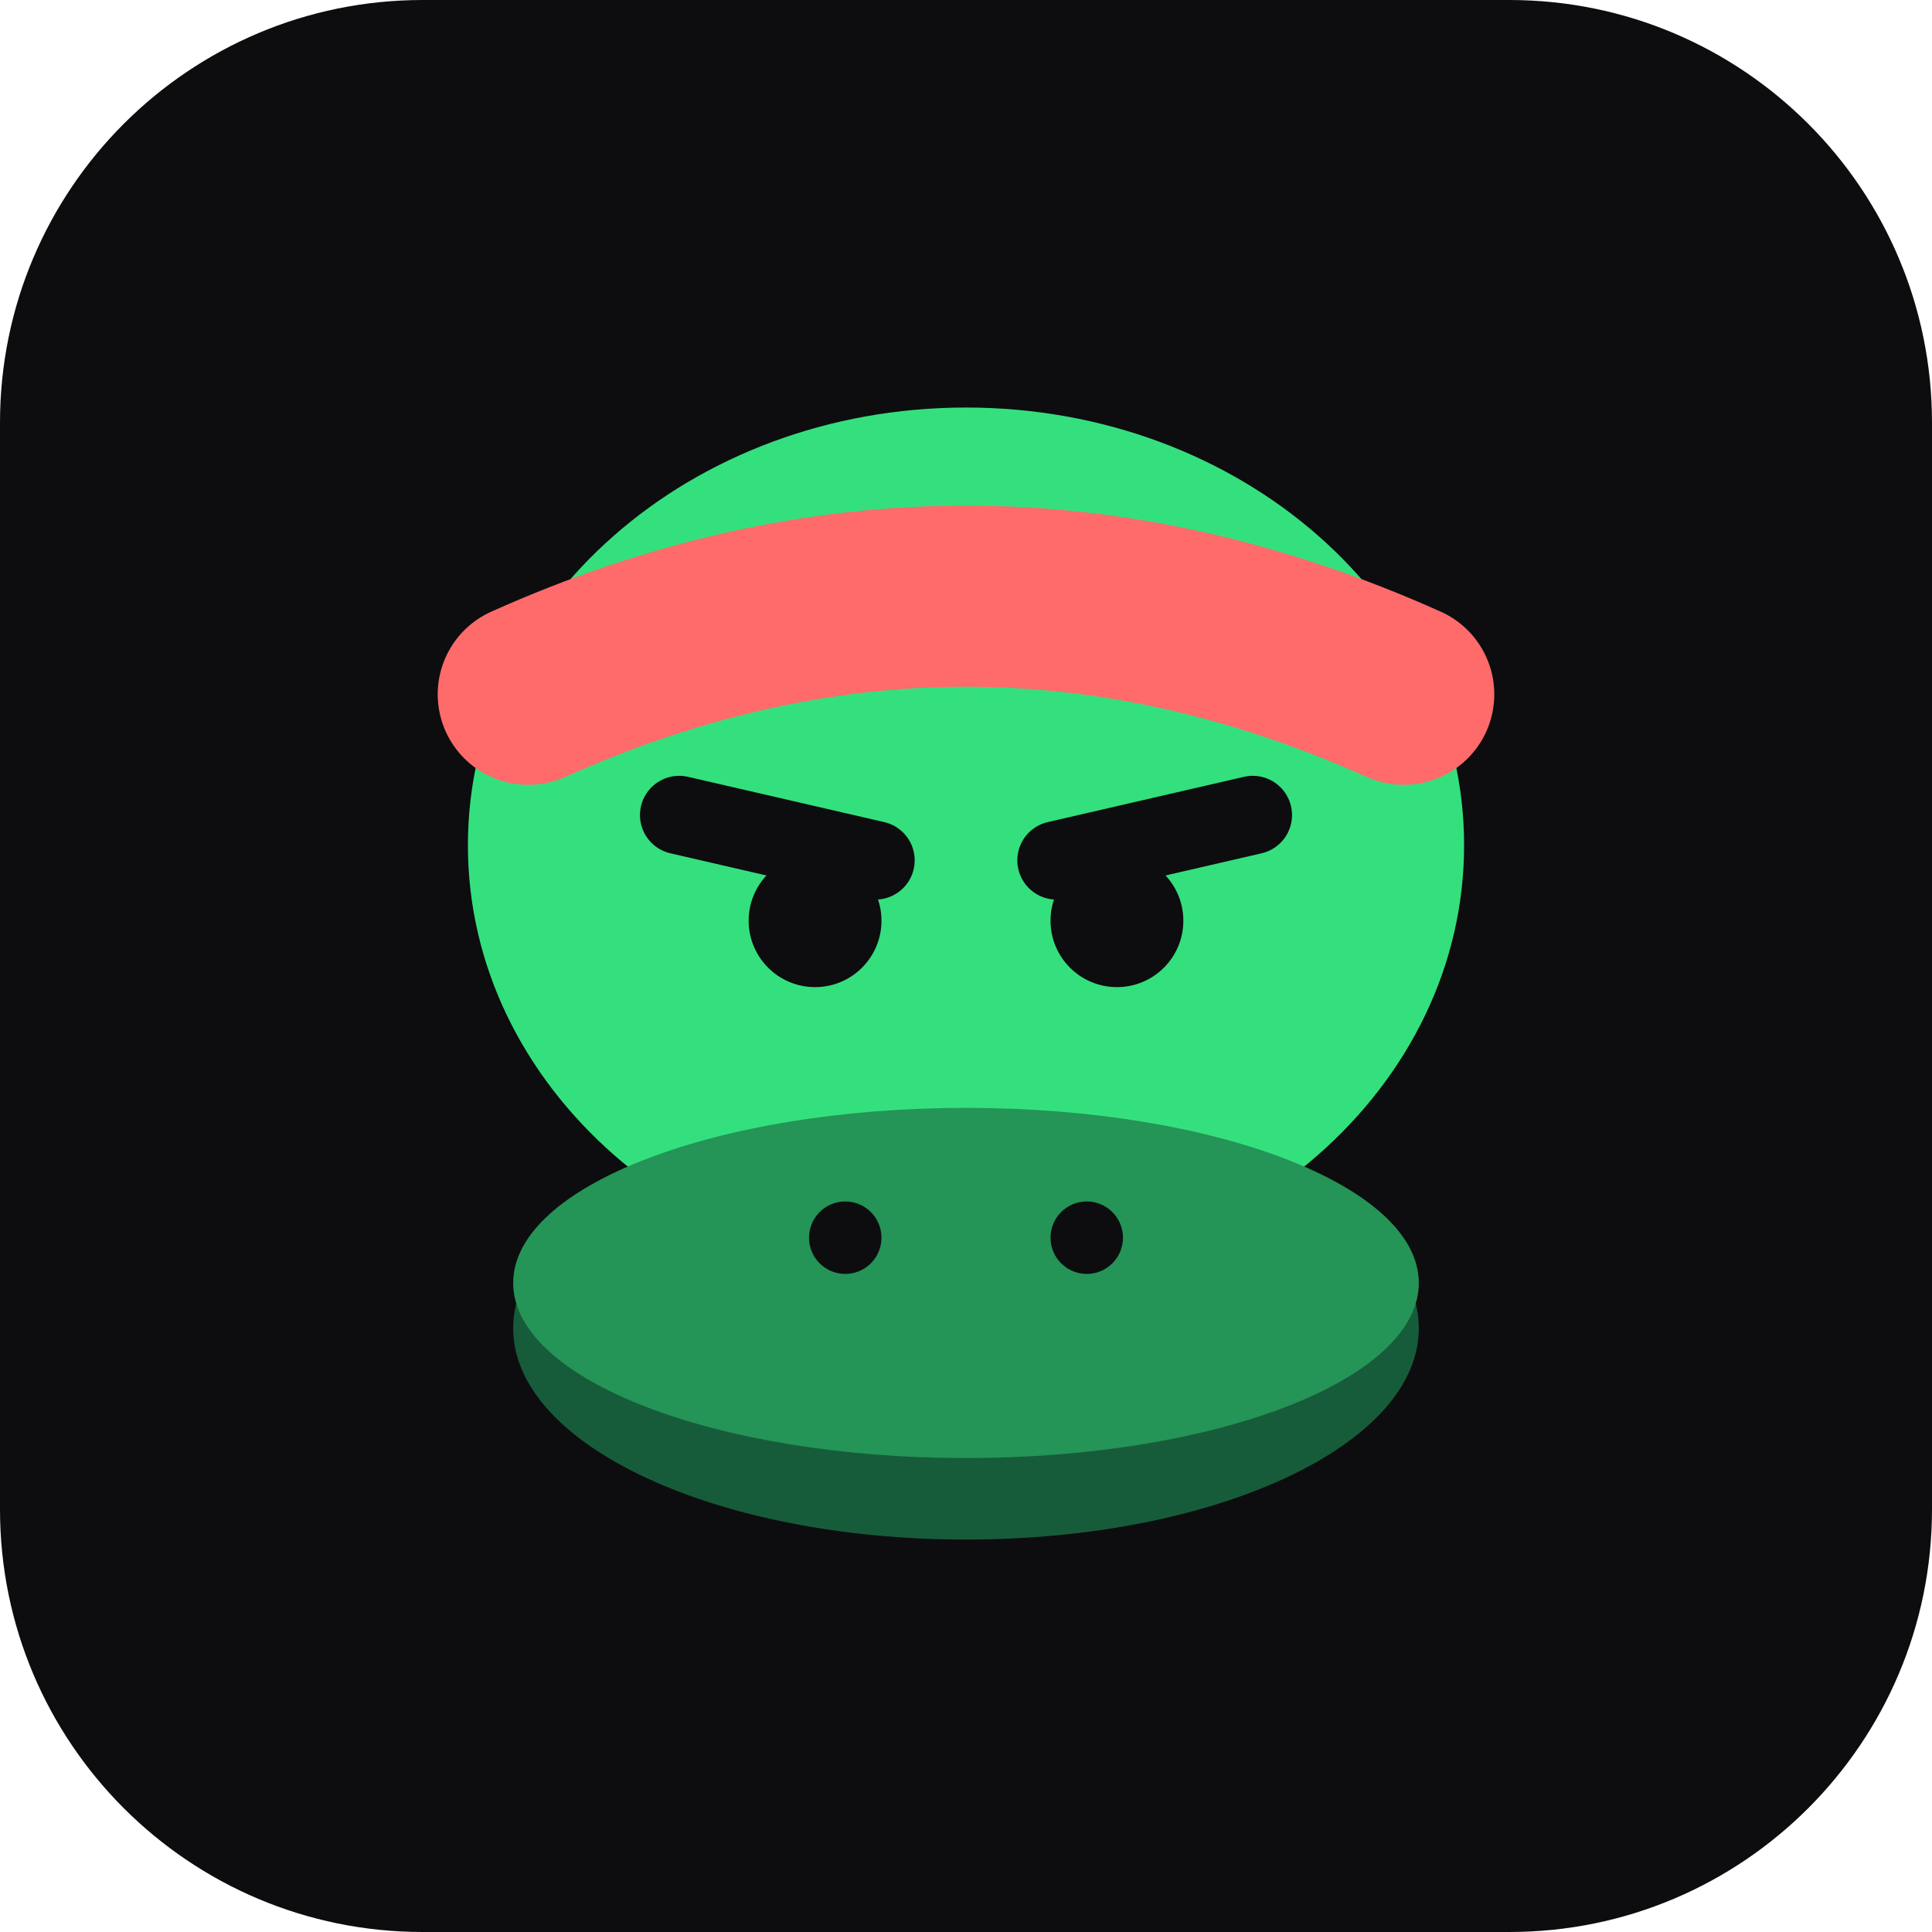
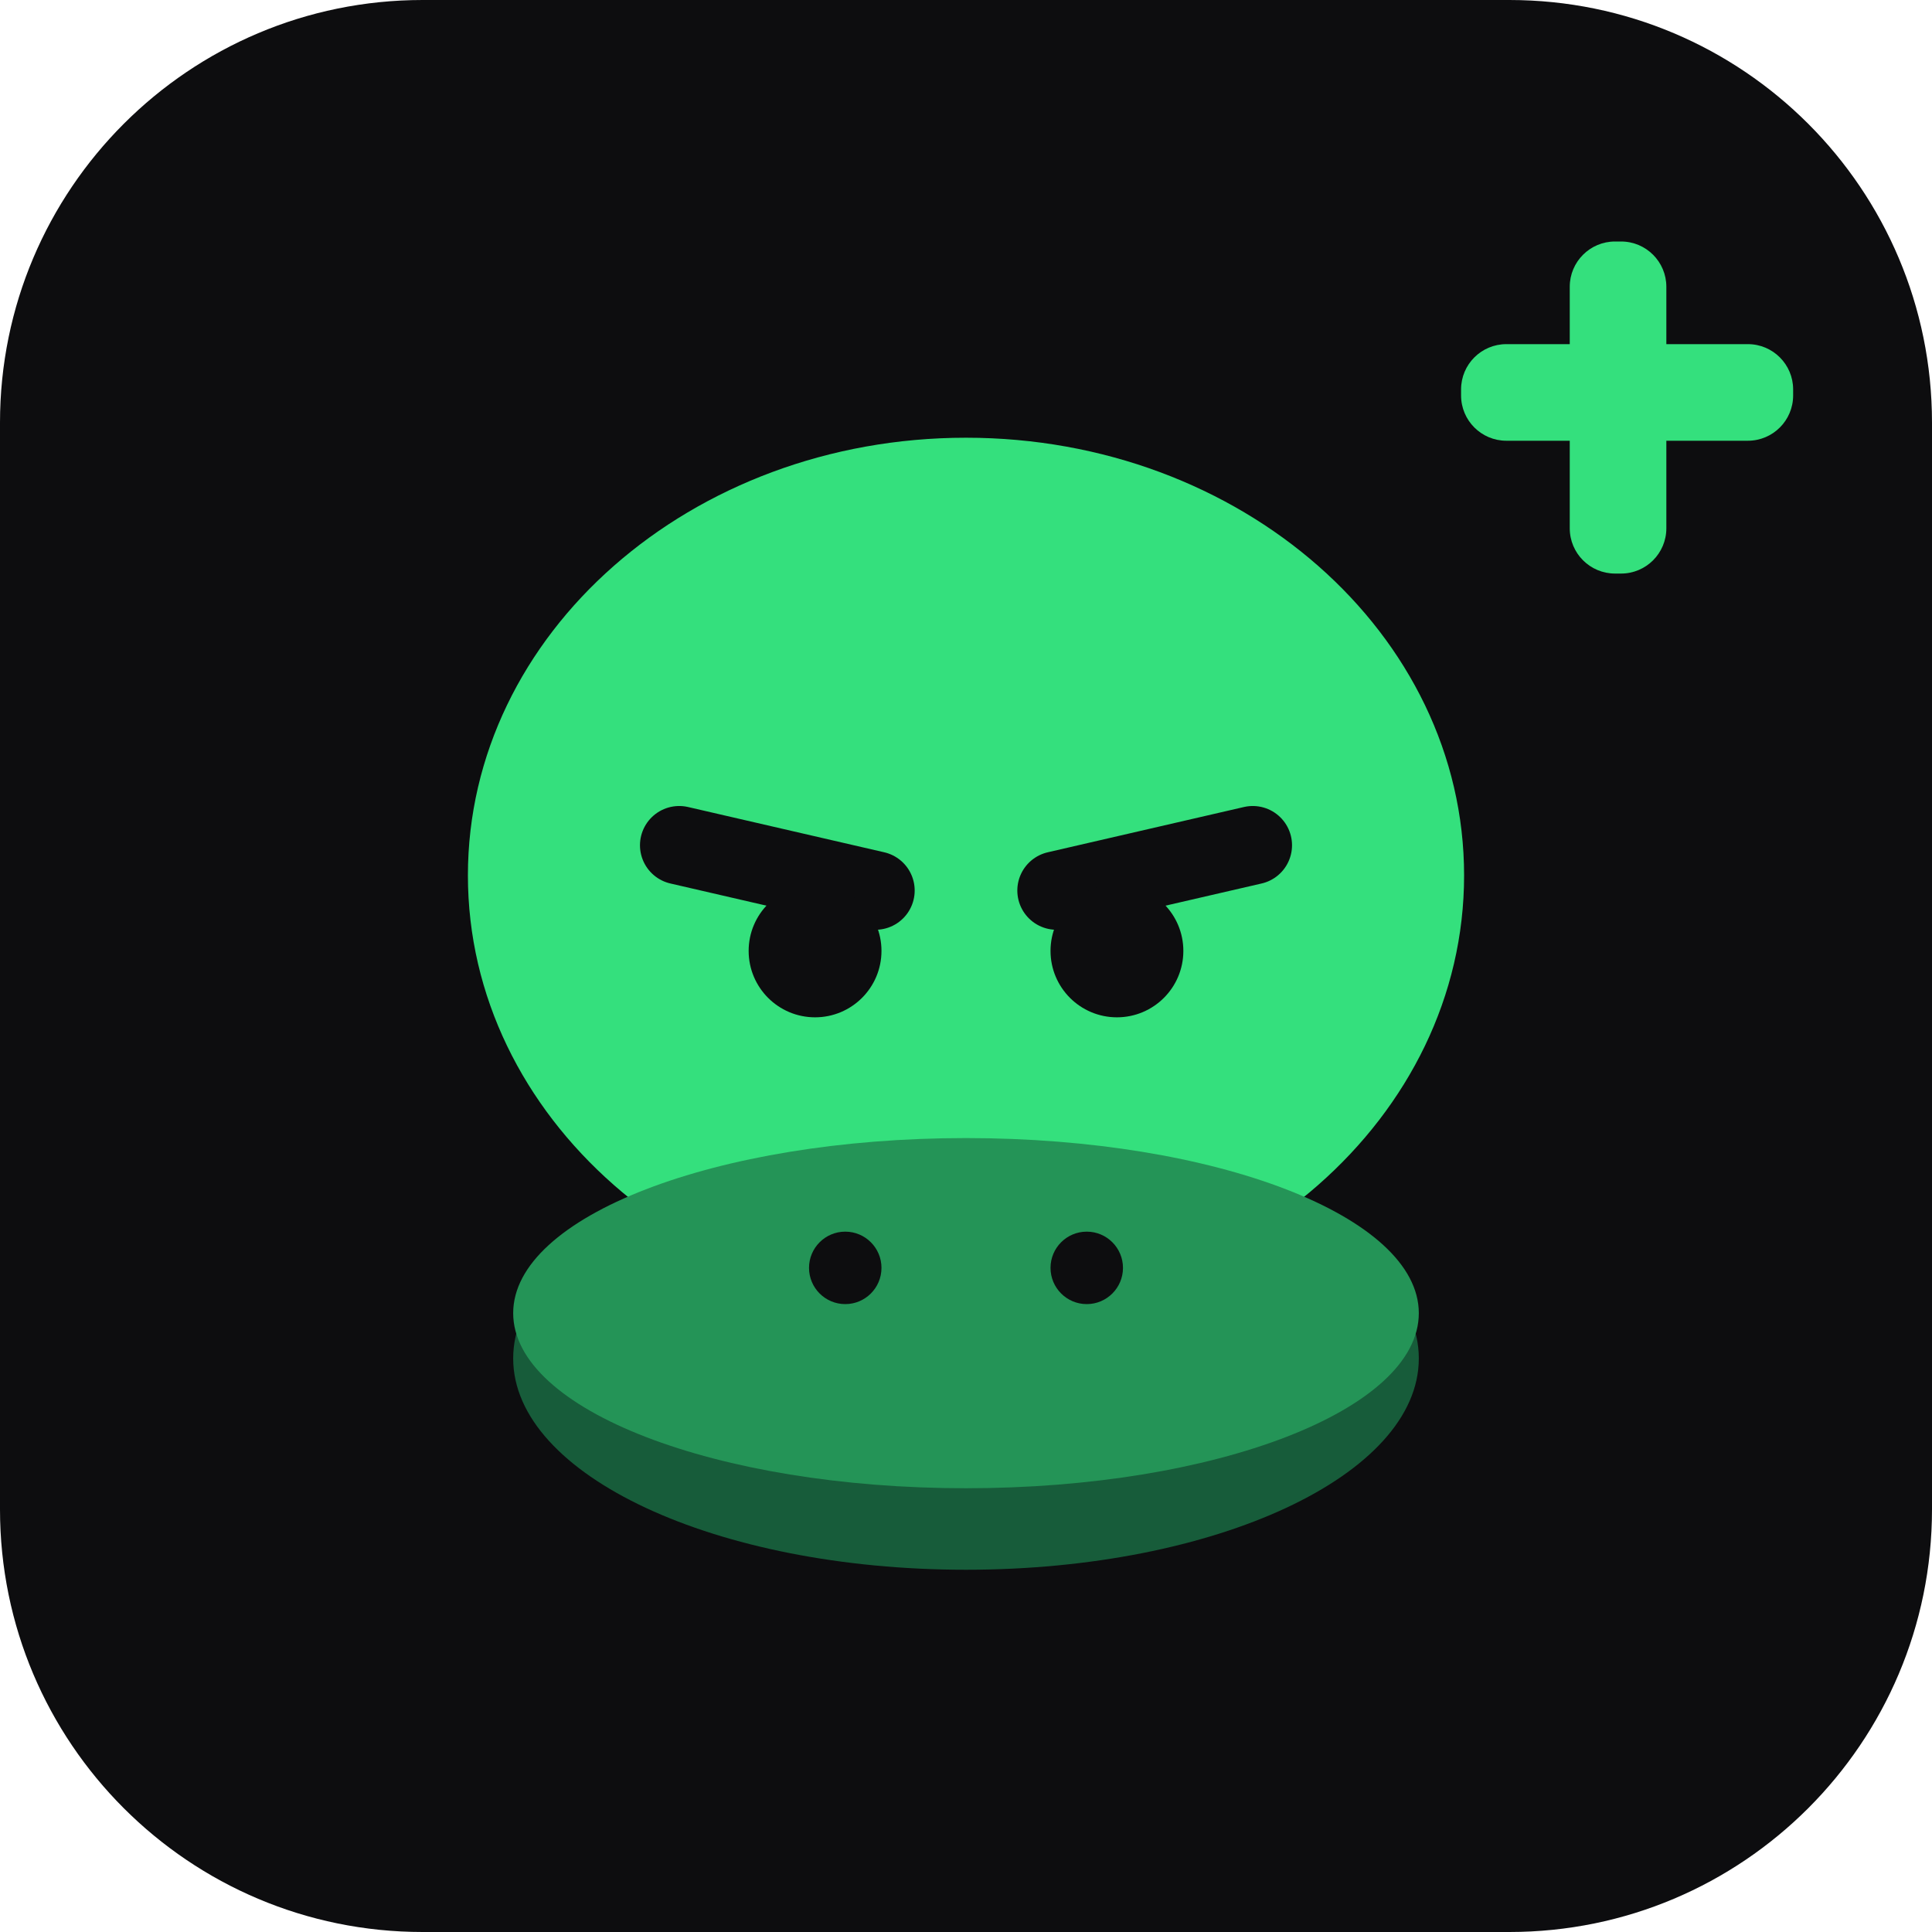
<svg xmlns="http://www.w3.org/2000/svg" viewBox="0 0 64 64">
  <rect width="64" height="64" rx="14" fill="#0d0d0f" />
-   <ellipse cx="32" cy="28" rx="16.5" ry="14.5" fill="#34e07d" />
-   <path d="M17.5 23 Q32 16.5 46.5 23" stroke="#ff6b6b" stroke-width="6" fill="none" stroke-linecap="round" />
+   <ellipse cx="32" cy="29" rx="16.5" ry="14.5" fill="#34e07d" />
  <g stroke="#0d0d0f" stroke-width="2.6" stroke-linecap="round">
-     <path d="M22.5 27 L29 28.5" />
-     <path d="M41.5 27 L35 28.5" />
+     <path d="M22.5 28 L29 29.5" />
+     <path d="M41.5 28 L35 29.5" />
  </g>
-   <circle cx="27" cy="30.5" r="2.2" fill="#0d0d0f" />
-   <circle cx="37" cy="30.5" r="2.2" fill="#0d0d0f" />
-   <ellipse cx="32" cy="44" rx="15" ry="7" fill="#175c3a" />
-   <ellipse cx="32" cy="42.5" rx="15" ry="5.8" fill="#249457" />
-   <circle cx="28" cy="41" r="1.2" fill="#0d0d0f" />
-   <circle cx="36" cy="41" r="1.2" fill="#0d0d0f" />
+   <circle cx="27" cy="31.5" r="2.2" fill="#0d0d0f" />
+   <circle cx="37" cy="31.5" r="2.2" fill="#0d0d0f" />
+   <ellipse cx="32" cy="45" rx="15" ry="7" fill="#175c3a" />
+   <ellipse cx="32" cy="43.5" rx="15" ry="5.8" fill="#249457" />
+   <circle cx="28" cy="42" r="1.2" fill="#0d0d0f" />
+   <circle cx="36" cy="42" r="1.2" fill="#0d0d0f" />
+   <g fill="#34e07d">
+     <rect x="52" y="8" width="3.2" height="11" rx="1.5" />
+     <rect x="48.4" y="11.4" width="11" height="3.2" rx="1.5" />
+   </g>
</svg>
